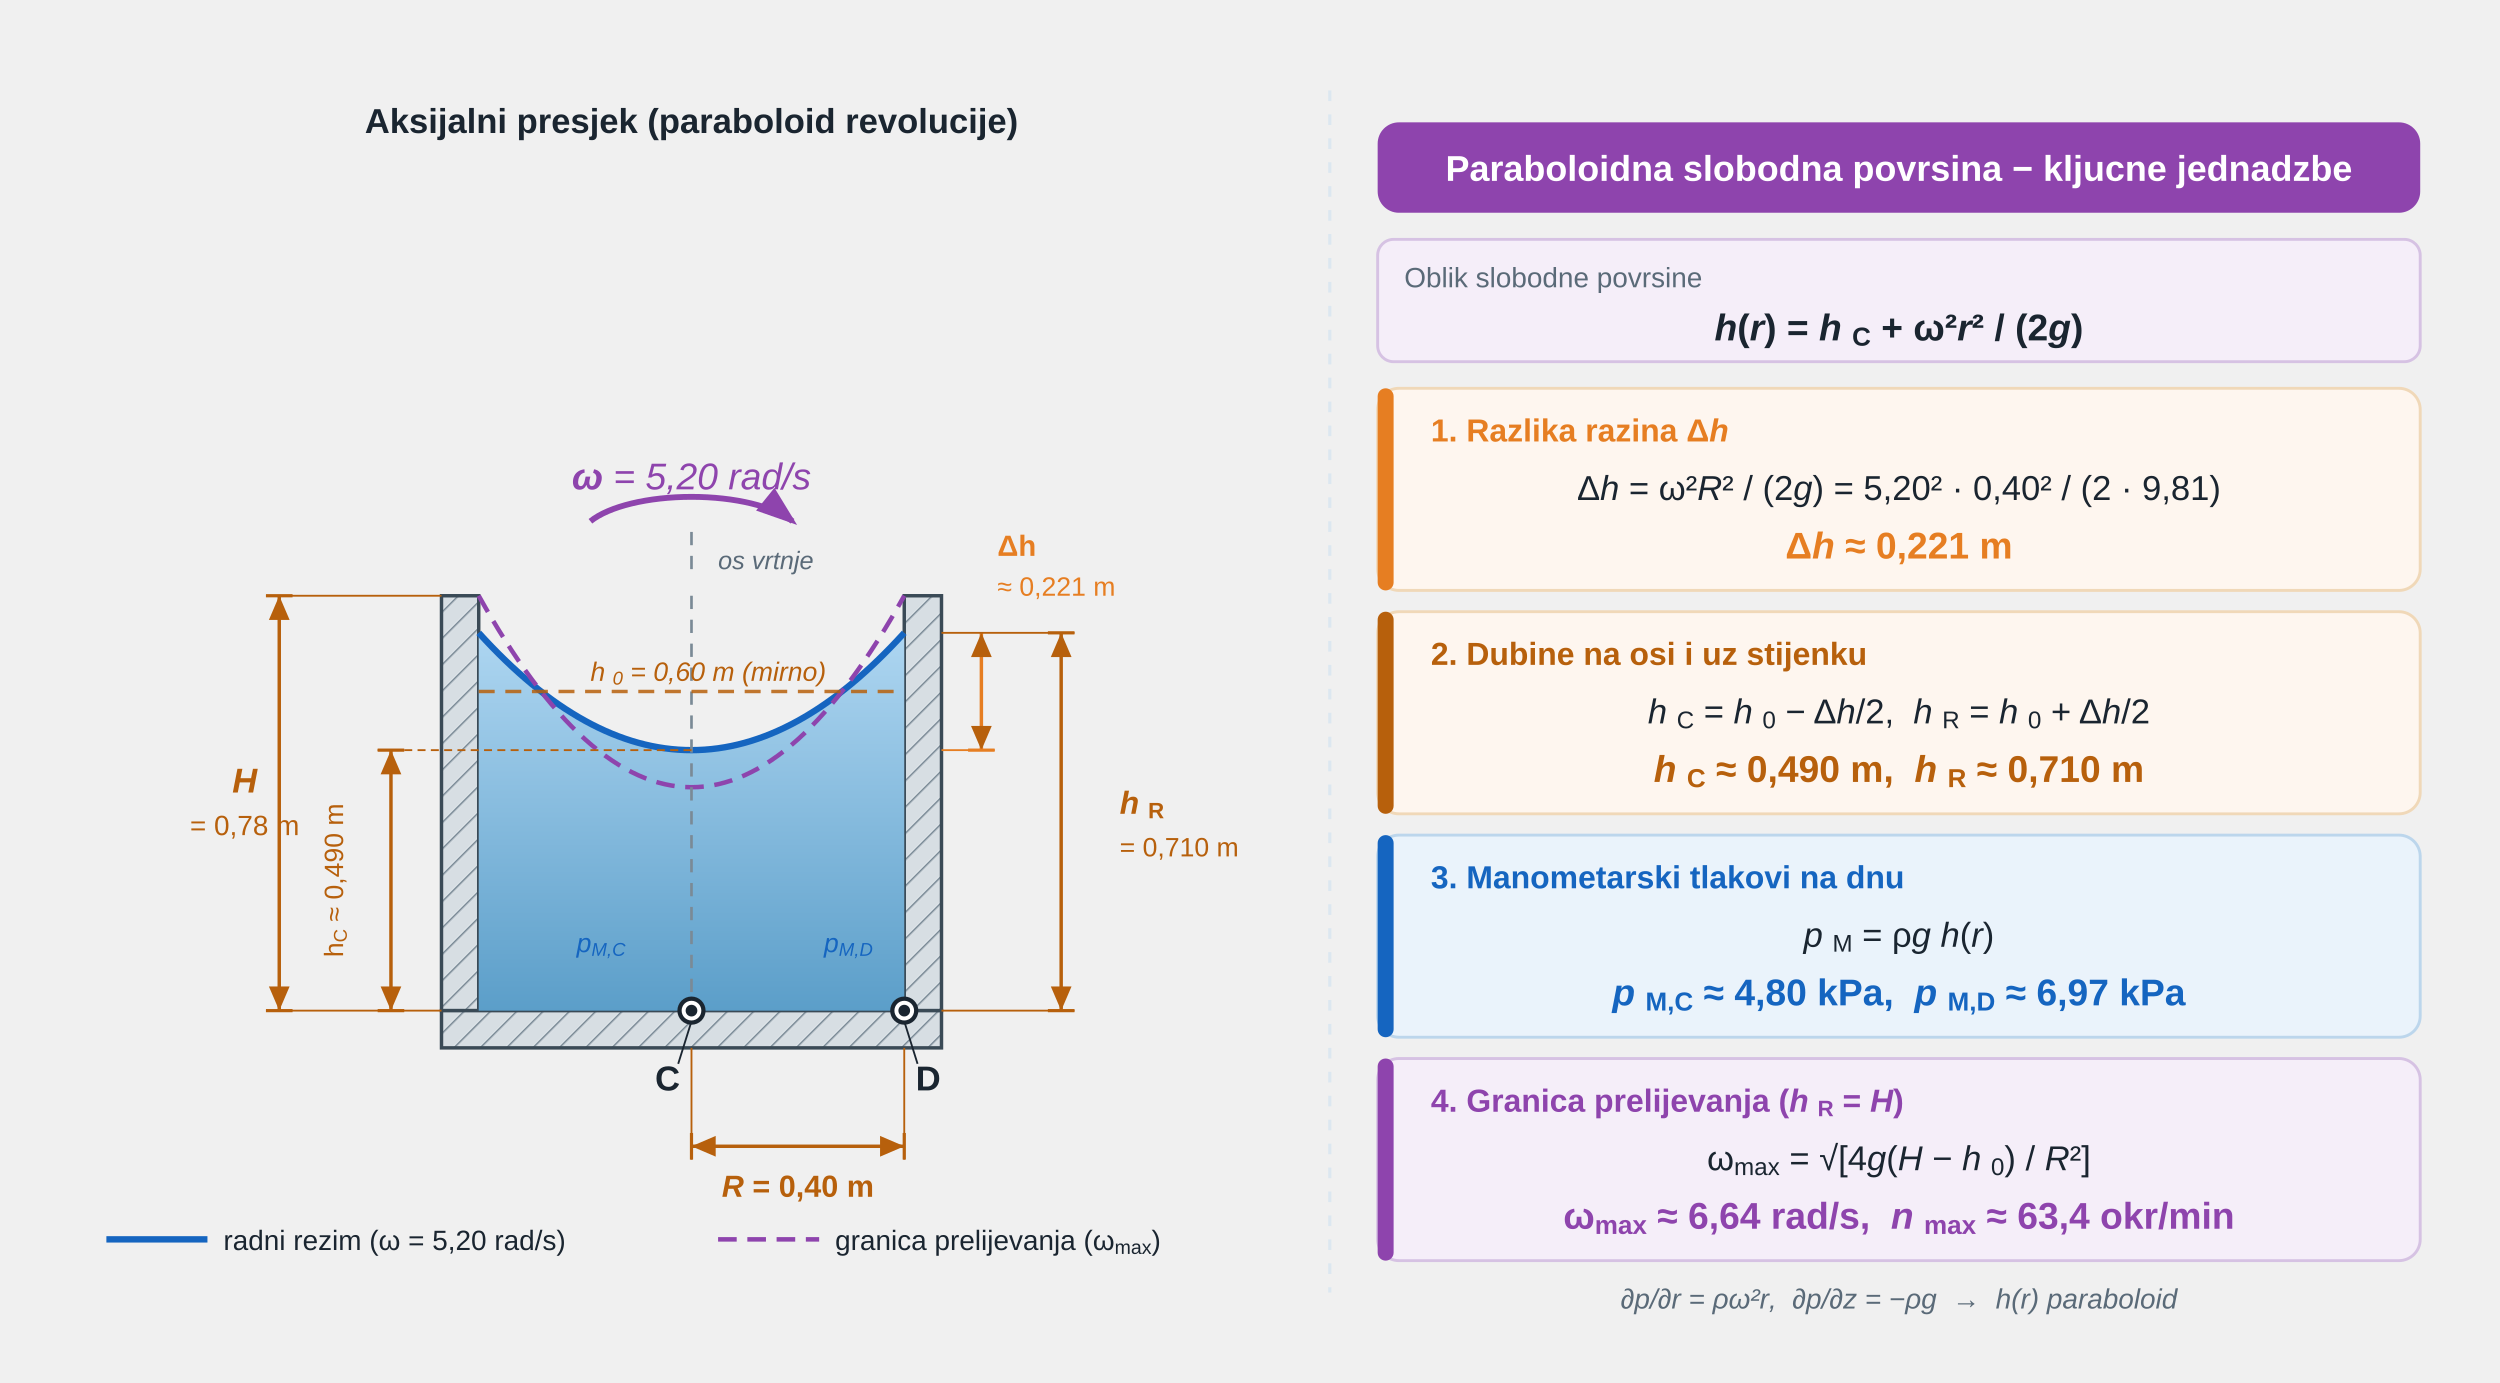
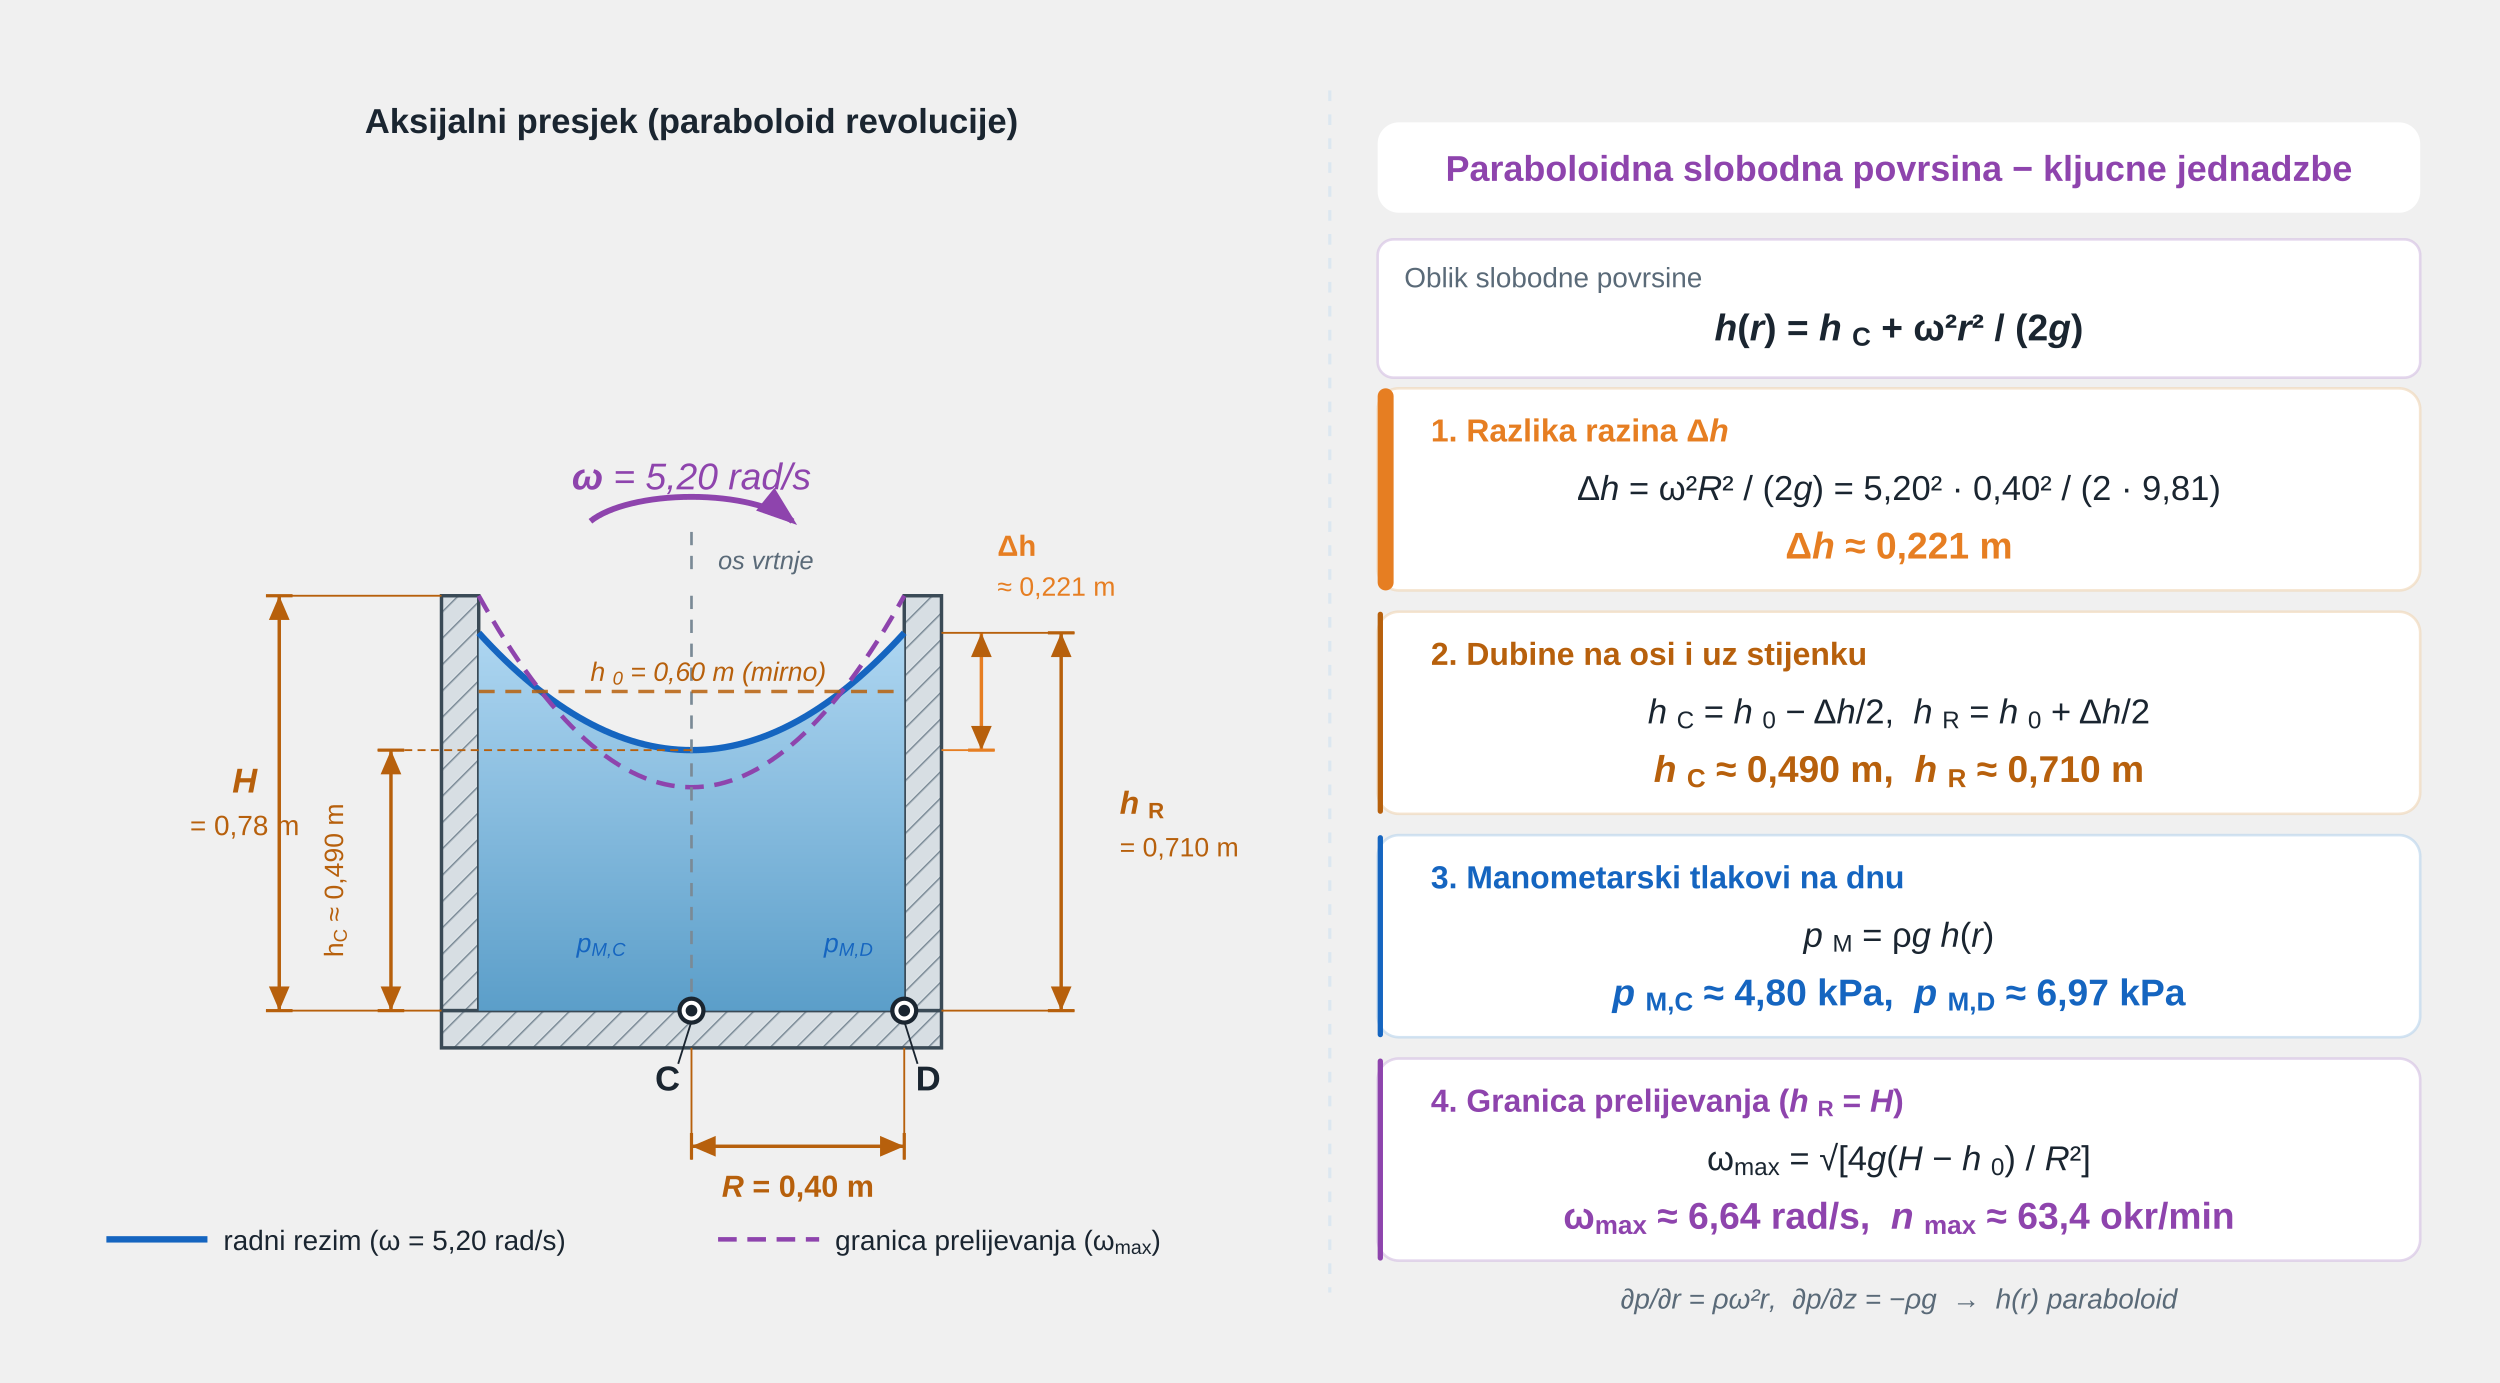
<svg xmlns="http://www.w3.org/2000/svg" viewBox="0 0 940 520" role="img" aria-labelledby="u04c1rsp_title u04c1rsp_desc" preserveAspectRatio="xMidYMid meet" style="display:block;width:100%;max-width:900px;height:auto;">
  <defs>
    <linearGradient id="u04c1rsp_voda" x1="0" y1="0" x2="0" y2="1">
      <stop offset="0" stop-color="#aed6f1" />
      <stop offset="1" stop-color="#5b9ec9" />
    </linearGradient>
    <pattern id="u04c1rsp_hatch" width="7" height="7" patternUnits="userSpaceOnUse" patternTransform="rotate(45)">
      <rect width="7" height="7" fill="#d7dee3" />
      <line x1="0" y1="0" x2="0" y2="7" stroke="#7a8a96" stroke-width="1.1" />
    </pattern>
    <marker id="u04c1rsp_dim" markerWidth="7" markerHeight="6" refX="7" refY="3" orient="auto">
      <path d="M0,0 L0,6 L7,3 z" fill="#b7600c" />
    </marker>
    <marker id="u04c1rsp_dimL" markerWidth="7" markerHeight="6" refX="7" refY="3" orient="auto-start-reverse">
      <path d="M0,0 L0,6 L7,3 z" fill="#b7600c" />
    </marker>
    <marker id="u04c1rsp_pr" markerWidth="6" markerHeight="4" refX="5" refY="2" orient="auto">
      <path d="M0,0 L0,4 L6,2 z" fill="#1565c0" />
    </marker>
    <marker id="u04c1rsp_om" markerWidth="7" markerHeight="5" refX="6" refY="2.5" orient="auto">
      <path d="M0,0 L0,5 L7,2.5 z" fill="#8e44ad" />
    </marker>
    <marker id="u04c1rsp_omL" markerWidth="7" markerHeight="5" refX="1" refY="2.5" orient="auto-start-reverse">
      <path d="M0,0 L0,5 L7,2.5 z" fill="#8e44ad" />
    </marker>
  </defs>
  <line x1="500" y1="34" x2="500" y2="486" stroke="#dce7f0" stroke-width="1.2" stroke-dasharray="4,5" />
  <rect x="166" y="224" width="14" height="156" fill="url(#u04c1rsp_hatch)" stroke="#3a4a56" stroke-width="1.3" />
  <rect x="340" y="224" width="14" height="156" fill="url(#u04c1rsp_hatch)" stroke="#3a4a56" stroke-width="1.3" />
  <rect x="166" y="380" width="188" height="14" fill="url(#u04c1rsp_hatch)" stroke="#3a4a56" stroke-width="1.3" />
  <path d="M180 237.949 Q260.0 326.153 340 237.949 L340 380 H180 Z" fill="url(#u04c1rsp_voda)" />
  <path d="M180 237.949 Q260.0 326.153 340 237.949" fill="none" stroke="#1565c0" stroke-width="2.4" />
  <path d="M180,224 Q260,368 340,224" fill="none" stroke="#8e44ad" stroke-width="1.7" stroke-dasharray="7,4" />
  <line x1="260" y1="200" x2="260" y2="218" stroke="#7a8a96" stroke-width="1" stroke-dasharray="5,4" />
  <line x1="260" y1="224" x2="260" y2="380" stroke="#7a8a96" stroke-width="1" stroke-dasharray="5,4" />
  <path d="M222,196 A42,16 0 0 1 298,196" fill="none" stroke="#8e44ad" stroke-width="2.2" marker-end="url(#u04c1rsp_om)" />
  <circle cx="260" cy="380" r="4.5" fill="#ffffff" stroke="#1a2530" stroke-width="1.6" />
  <circle cx="260" cy="380" r="2.2" fill="#1a2530" />
  <circle cx="340" cy="380" r="4.5" fill="#ffffff" stroke="#1a2530" stroke-width="1.6" />
  <circle cx="340" cy="380" r="2.2" fill="#1a2530" />
  <line x1="260" y1="384" x2="255" y2="400" stroke="#1a2530" stroke-width="0.7" />
  <line x1="340" y1="384" x2="345" y2="400" stroke="#1a2530" stroke-width="0.7" />
  <line x1="354" y1="282.051" x2="374" y2="282.051" stroke="#e67e22" stroke-width="0.7" />
  <line x1="369" y1="237.949" x2="369" y2="282.051" stroke="#e67e22" stroke-width="1.3" marker-start="url(#u04c1rsp_dimL)" marker-end="url(#u04c1rsp_dim)" />
  <line x1="364" y1="282.051" x2="374" y2="282.051" stroke="#e67e22" stroke-width="1.2" />
  <line x1="40" y1="466" x2="78" y2="466" stroke="#1565c0" stroke-width="2.4" />
  <line x1="270" y1="466" x2="308" y2="466" stroke="#8e44ad" stroke-width="1.7" stroke-dasharray="7,4" />
-   <rect x="518" y="46" width="392" height="34" rx="8" fill="#8e44ad" />
-   <rect x="518" y="90" width="392" height="46" rx="6" fill="#f5eef9" stroke="#d6c2e3" stroke-width="1.1" />
-   <rect x="518" y="146" width="392" height="76" rx="8" fill="#fef6ef" stroke="#f0d8b8" stroke-width="1.1" />
+   <rect x="518" y="46" width="392" height="34" rx="8" fill="white" stroke="none" />
+   <rect x="518" y="90" width="392" height="52" rx="6" fill="white" stroke="#d6c2e3" stroke-width="1" stroke-opacity="0.65" />
+   <rect x="518" y="146" width="392" height="76" rx="8" fill="white" stroke="#f0d8b8" stroke-width="1" stroke-opacity="0.65" />
  <rect x="518" y="146" width="6" height="76" rx="3" fill="#e67e22" />
-   <rect x="518" y="230" width="392" height="76" rx="8" fill="#fef6ef" stroke="#f0d8b8" stroke-width="1.1" />
-   <rect x="518" y="314" width="392" height="76" rx="8" fill="#eaf3fb" stroke="#bcd6ec" stroke-width="1.1" />
-   <rect x="518" y="314" width="6" height="76" rx="3" fill="#1565c0" />
-   <rect x="518" y="398" width="392" height="76" rx="8" fill="#f5eef9" stroke="#d6c2e3" stroke-width="1.1" />
-   <rect x="518" y="398" width="6" height="76" rx="3" fill="#8e44ad" />
+   <rect x="518" y="230" width="392" height="76" rx="8" fill="white" stroke="#f0d8b8" stroke-width="1" stroke-opacity="0.65" />
+   <rect x="518" y="314" width="392" height="76" rx="8" fill="white" stroke="#bcd6ec" stroke-width="1" stroke-opacity="0.65" />
+   <rect x="518" y="314" width="2" height="76" rx="1" fill="#1565c0" />
+   <rect x="518" y="398" width="392" height="76" rx="8" fill="white" stroke="#d6c2e3" stroke-width="1" stroke-opacity="0.65" />
+   <rect x="518" y="398" width="2" height="76" rx="1" fill="#8e44ad" />
  <line x1="180" y1="260" x2="340" y2="260" stroke="#b7600c" stroke-width="1.3" stroke-dasharray="6,4" opacity="0.85" />
  <line x1="166" y1="224" x2="100" y2="224" stroke="#b7600c" stroke-width="0.7" />
  <line x1="166" y1="380" x2="100" y2="380" stroke="#b7600c" stroke-width="0.7" />
  <line x1="105" y1="224" x2="105" y2="380" stroke="#b7600c" stroke-width="1.3" marker-start="url(#u04c1rsp_dimL)" marker-end="url(#u04c1rsp_dim)" />
  <line x1="100" y1="224" x2="110" y2="224" stroke="#b7600c" stroke-width="1.2" />
  <line x1="100" y1="380" x2="110" y2="380" stroke="#b7600c" stroke-width="1.2" />
  <line x1="260" y1="282.051" x2="142" y2="282.051" stroke="#b7600c" stroke-width="0.7" stroke-dasharray="3,2" />
  <line x1="147" y1="282.051" x2="147" y2="380" stroke="#b7600c" stroke-width="1.3" marker-start="url(#u04c1rsp_dimL)" marker-end="url(#u04c1rsp_dim)" />
  <line x1="142" y1="282.051" x2="152" y2="282.051" stroke="#b7600c" stroke-width="1.2" />
  <line x1="142" y1="380" x2="152" y2="380" stroke="#b7600c" stroke-width="1.2" />
  <line x1="354" y1="237.949" x2="404" y2="237.949" stroke="#b7600c" stroke-width="0.7" />
  <line x1="354" y1="380" x2="404" y2="380" stroke="#b7600c" stroke-width="0.7" />
  <line x1="399" y1="237.949" x2="399" y2="380" stroke="#b7600c" stroke-width="1.3" marker-start="url(#u04c1rsp_dimL)" marker-end="url(#u04c1rsp_dim)" />
  <line x1="394" y1="237.949" x2="404" y2="237.949" stroke="#b7600c" stroke-width="1.2" />
  <line x1="394" y1="380" x2="404" y2="380" stroke="#b7600c" stroke-width="1.2" />
  <line x1="260" y1="394" x2="260" y2="436" stroke="#b7600c" stroke-width="0.7" />
  <line x1="340" y1="394" x2="340" y2="436" stroke="#b7600c" stroke-width="0.7" />
  <line x1="260" y1="431" x2="340" y2="431" stroke="#b7600c" stroke-width="1.3" marker-start="url(#u04c1rsp_dimL)" marker-end="url(#u04c1rsp_dim)" />
  <line x1="260" y1="426" x2="260" y2="436" stroke="#b7600c" stroke-width="1.2" />
  <line x1="340" y1="426" x2="340" y2="436" stroke="#b7600c" stroke-width="1.2" />
-   <rect x="518" y="230" width="6" height="76" rx="3" fill="#b7600c" />
+   <rect x="518" y="230" width="2" height="76" rx="1" fill="#b7600c" />
  <text x="260" y="50" font-family="'Segoe UI',Arial,sans-serif" font-size="13" font-weight="700" text-anchor="middle" fill="#1a2530">Aksijalni presjek (paraboloid revolucije)</text>
  <text x="270" y="214" font-family="'Segoe UI',Arial,sans-serif" font-size="9.5" font-style="italic" fill="#5a6a78">os vrtnje</text>
  <text x="260" y="184" font-family="'Segoe UI',Arial,sans-serif" font-size="14" font-style="italic" text-anchor="middle" fill="#8e44ad">
    <tspan font-weight="700">ω</tspan> = 5,20 rad/s</text>
  <text x="251" y="410" font-family="'Segoe UI',Arial,sans-serif" font-size="13" font-weight="700" text-anchor="middle" fill="#1a2530">C</text>
  <text x="349" y="410" font-family="'Segoe UI',Arial,sans-serif" font-size="13" font-weight="700" text-anchor="middle" fill="#1a2530">D</text>
  <text x="226" y="358" font-family="'Segoe UI',Arial,sans-serif" font-size="10" font-style="italic" fill="#1565c0" text-anchor="middle">p<tspan baseline-shift="sub" font-size="0.7em">M,C</tspan>
  </text>
  <text x="319" y="358" font-family="'Segoe UI',Arial,sans-serif" font-size="10" font-style="italic" fill="#1565c0" text-anchor="middle">p<tspan baseline-shift="sub" font-size="0.7em">M,D</tspan>
  </text>
  <text x="375" y="209" font-family="'Segoe UI',Arial,sans-serif" font-size="11" font-weight="700" fill="#e67e22">Δh</text>
  <text x="375" y="224" font-family="'Segoe UI',Arial,sans-serif" font-size="10" fill="#e67e22">≈ 0,221 m</text>
  <text x="84" y="470" font-family="'Segoe UI',Arial,sans-serif" font-size="10.5" fill="#1a2530">radni rezim (ω = 5,20 rad/s)</text>
  <text x="314" y="470" font-family="'Segoe UI',Arial,sans-serif" font-size="10.5" fill="#1a2530">granica prelijevanja (ω<tspan baseline-shift="sub" font-size="0.7em">max</tspan>)</text>
-   <text x="714" y="68" font-family="'Segoe UI',Arial,sans-serif" font-size="13.5" font-weight="700" text-anchor="middle" fill="#ffffff">Paraboloidna slobodna povrsina − kljucne jednadzbe</text>
+   <text x="714" y="68" font-family="'Segoe UI',Arial,sans-serif" font-size="13.5" font-weight="700" text-anchor="middle" fill="#8e44ad">Paraboloidna slobodna povrsina − kljucne jednadzbe</text>
  <text x="528" y="108" font-family="'Segoe UI',Arial,sans-serif" font-size="10.5" fill="#5a6a78">Oblik slobodne povrsine</text>
  <text x="714" y="128" font-family="'Segoe UI',Arial,sans-serif" font-size="14" font-weight="700" text-anchor="middle" fill="#1a2530">
    <tspan font-style="italic">h</tspan>(<tspan font-style="italic">r</tspan>) = <tspan font-style="italic">h</tspan>
    <tspan baseline-shift="sub" font-size="0.7em">C</tspan> + ω²<tspan font-style="italic">r</tspan>² / (2<tspan font-style="italic">g</tspan>)</text>
  <text x="538" y="166" font-family="'Segoe UI',Arial,sans-serif" font-size="12" font-weight="700" fill="#e67e22">1. Razlika razina Δ<tspan font-style="italic">h</tspan>
  </text>
  <text x="714" y="188" font-family="'Segoe UI',Arial,sans-serif" font-size="13" text-anchor="middle" fill="#1a2530">Δ<tspan font-style="italic">h</tspan> = ω²<tspan font-style="italic">R</tspan>² / (2<tspan font-style="italic">g</tspan>) = 5,20² · 0,40² / (2 · 9,81)</text>
  <text x="714" y="210" font-family="'Segoe UI',Arial,sans-serif" font-size="14" font-weight="700" text-anchor="middle" fill="#e67e22">Δ<tspan font-style="italic">h</tspan> ≈ 0,221 m</text>
  <text x="714" y="272" font-family="'Segoe UI',Arial,sans-serif" font-size="13" text-anchor="middle" fill="#1a2530">
    <tspan font-style="italic">h</tspan>
    <tspan baseline-shift="sub" font-size="0.7em">C</tspan> = <tspan font-style="italic">h</tspan>
    <tspan baseline-shift="sub" font-size="0.7em">0</tspan> − Δ<tspan font-style="italic">h</tspan>/2,  <tspan font-style="italic">h</tspan>
    <tspan baseline-shift="sub" font-size="0.7em">R</tspan> = <tspan font-style="italic">h</tspan>
    <tspan baseline-shift="sub" font-size="0.7em">0</tspan> + Δ<tspan font-style="italic">h</tspan>/2</text>
  <text x="538" y="334" font-family="'Segoe UI',Arial,sans-serif" font-size="12" font-weight="700" fill="#1565c0">3. Manometarski tlakovi na dnu</text>
  <text x="714" y="356" font-family="'Segoe UI',Arial,sans-serif" font-size="13" text-anchor="middle" fill="#1a2530">
    <tspan font-style="italic">p</tspan>
    <tspan baseline-shift="sub" font-size="0.7em">M</tspan> = ρ<tspan font-style="italic">g</tspan>
    <tspan font-style="italic">h</tspan>(<tspan font-style="italic">r</tspan>)</text>
  <text x="714" y="378" font-family="'Segoe UI',Arial,sans-serif" font-size="14" font-weight="700" text-anchor="middle" fill="#1565c0">
    <tspan font-style="italic">p</tspan>
    <tspan baseline-shift="sub" font-size="0.7em">M,C</tspan> ≈ 4,80 kPa,  <tspan font-style="italic">p</tspan>
    <tspan baseline-shift="sub" font-size="0.7em">M,D</tspan> ≈ 6,97 kPa</text>
  <text x="538" y="418" font-family="'Segoe UI',Arial,sans-serif" font-size="12" font-weight="700" fill="#8e44ad">4. Granica prelijevanja (<tspan font-style="italic">h</tspan>
    <tspan baseline-shift="sub" font-size="0.7em">R</tspan> = <tspan font-style="italic">H</tspan>)</text>
  <text x="714" y="440" font-family="'Segoe UI',Arial,sans-serif" font-size="13" text-anchor="middle" fill="#1a2530">ω<tspan baseline-shift="sub" font-size="0.7em">max</tspan> = √[4<tspan font-style="italic">g</tspan>(<tspan font-style="italic">H</tspan> − <tspan font-style="italic">h</tspan>
    <tspan baseline-shift="sub" font-size="0.7em">0</tspan>) / <tspan font-style="italic">R</tspan>²]</text>
  <text x="714" y="462" font-family="'Segoe UI',Arial,sans-serif" font-size="14" font-weight="700" text-anchor="middle" fill="#8e44ad">ω<tspan baseline-shift="sub" font-size="0.7em">max</tspan> ≈ 6,64 rad/s,  <tspan font-style="italic">n</tspan>
    <tspan baseline-shift="sub" font-size="0.7em">max</tspan> ≈ 63,4 okr/min</text>
  <text x="714" y="492" font-family="'Segoe UI',Arial,sans-serif" font-size="10.5" font-style="italic" text-anchor="middle" fill="#5a6a78">∂<tspan font-style="italic">p</tspan>/∂<tspan font-style="italic">r</tspan> = ρω²<tspan font-style="italic">r</tspan>,  ∂<tspan font-style="italic">p</tspan>/∂<tspan font-style="italic">z</tspan> = −ρ<tspan font-style="italic">g</tspan>  →  <tspan font-style="italic">h</tspan>(<tspan font-style="italic">r</tspan>) paraboloid</text>
  <text x="92" y="298" font-family="'Segoe UI',Arial,sans-serif" font-size="13" font-weight="700" text-anchor="middle" fill="#b7600c">
    <tspan font-style="italic">H</tspan>
  </text>
  <text x="92.0" y="314.0" font-family="'Segoe UI',Arial,sans-serif" font-size="10.5" text-anchor="middle" fill="#b7600c">= 0,78 m</text>
  <text x="421" y="306" font-family="'Segoe UI',Arial,sans-serif" font-size="12" font-weight="700" text-anchor="start" fill="#b7600c">
    <tspan font-style="italic">h</tspan>
    <tspan baseline-shift="sub" font-size="0.7em">R</tspan>
  </text>
  <text x="421" y="322.0" font-family="'Segoe UI',Arial,sans-serif" font-size="10" text-anchor="start" fill="#b7600c">= 0,710 m</text>
  <text x="300" y="450" font-family="'Segoe UI',Arial,sans-serif" font-size="11.5" font-weight="700" text-anchor="middle" fill="#b7600c">
    <tspan font-style="italic">R</tspan> = 0,40 m</text>
  <text x="222" y="256" font-family="'Segoe UI',Arial,sans-serif" font-size="10" font-style="italic" fill="#b7600c">
    <tspan font-style="italic">h</tspan>
    <tspan baseline-shift="sub" font-size="0.7em">0</tspan> = 0,60 m (mirno)</text>
  <text x="538" y="250" font-family="'Segoe UI',Arial,sans-serif" font-size="12" font-weight="700" fill="#b7600c">2. Dubine na osi i uz stijenku</text>
  <text x="714" y="294" font-family="'Segoe UI',Arial,sans-serif" font-size="14" font-weight="700" text-anchor="middle" fill="#b7600c">
    <tspan font-style="italic">h</tspan>
    <tspan baseline-shift="sub" font-size="0.7em">C</tspan> ≈ 0,490 m,  <tspan font-style="italic">h</tspan>
    <tspan baseline-shift="sub" font-size="0.7em">R</tspan> ≈ 0,710 m</text>
  <text x="129" y="331" font-family="'Segoe UI',Arial,sans-serif" font-size="10" fill="#b7600c" text-anchor="middle" transform="rotate(-90 129 331)">h<tspan baseline-shift="sub" font-size="0.7em">C</tspan> ≈ 0,490 m</text>
</svg>
